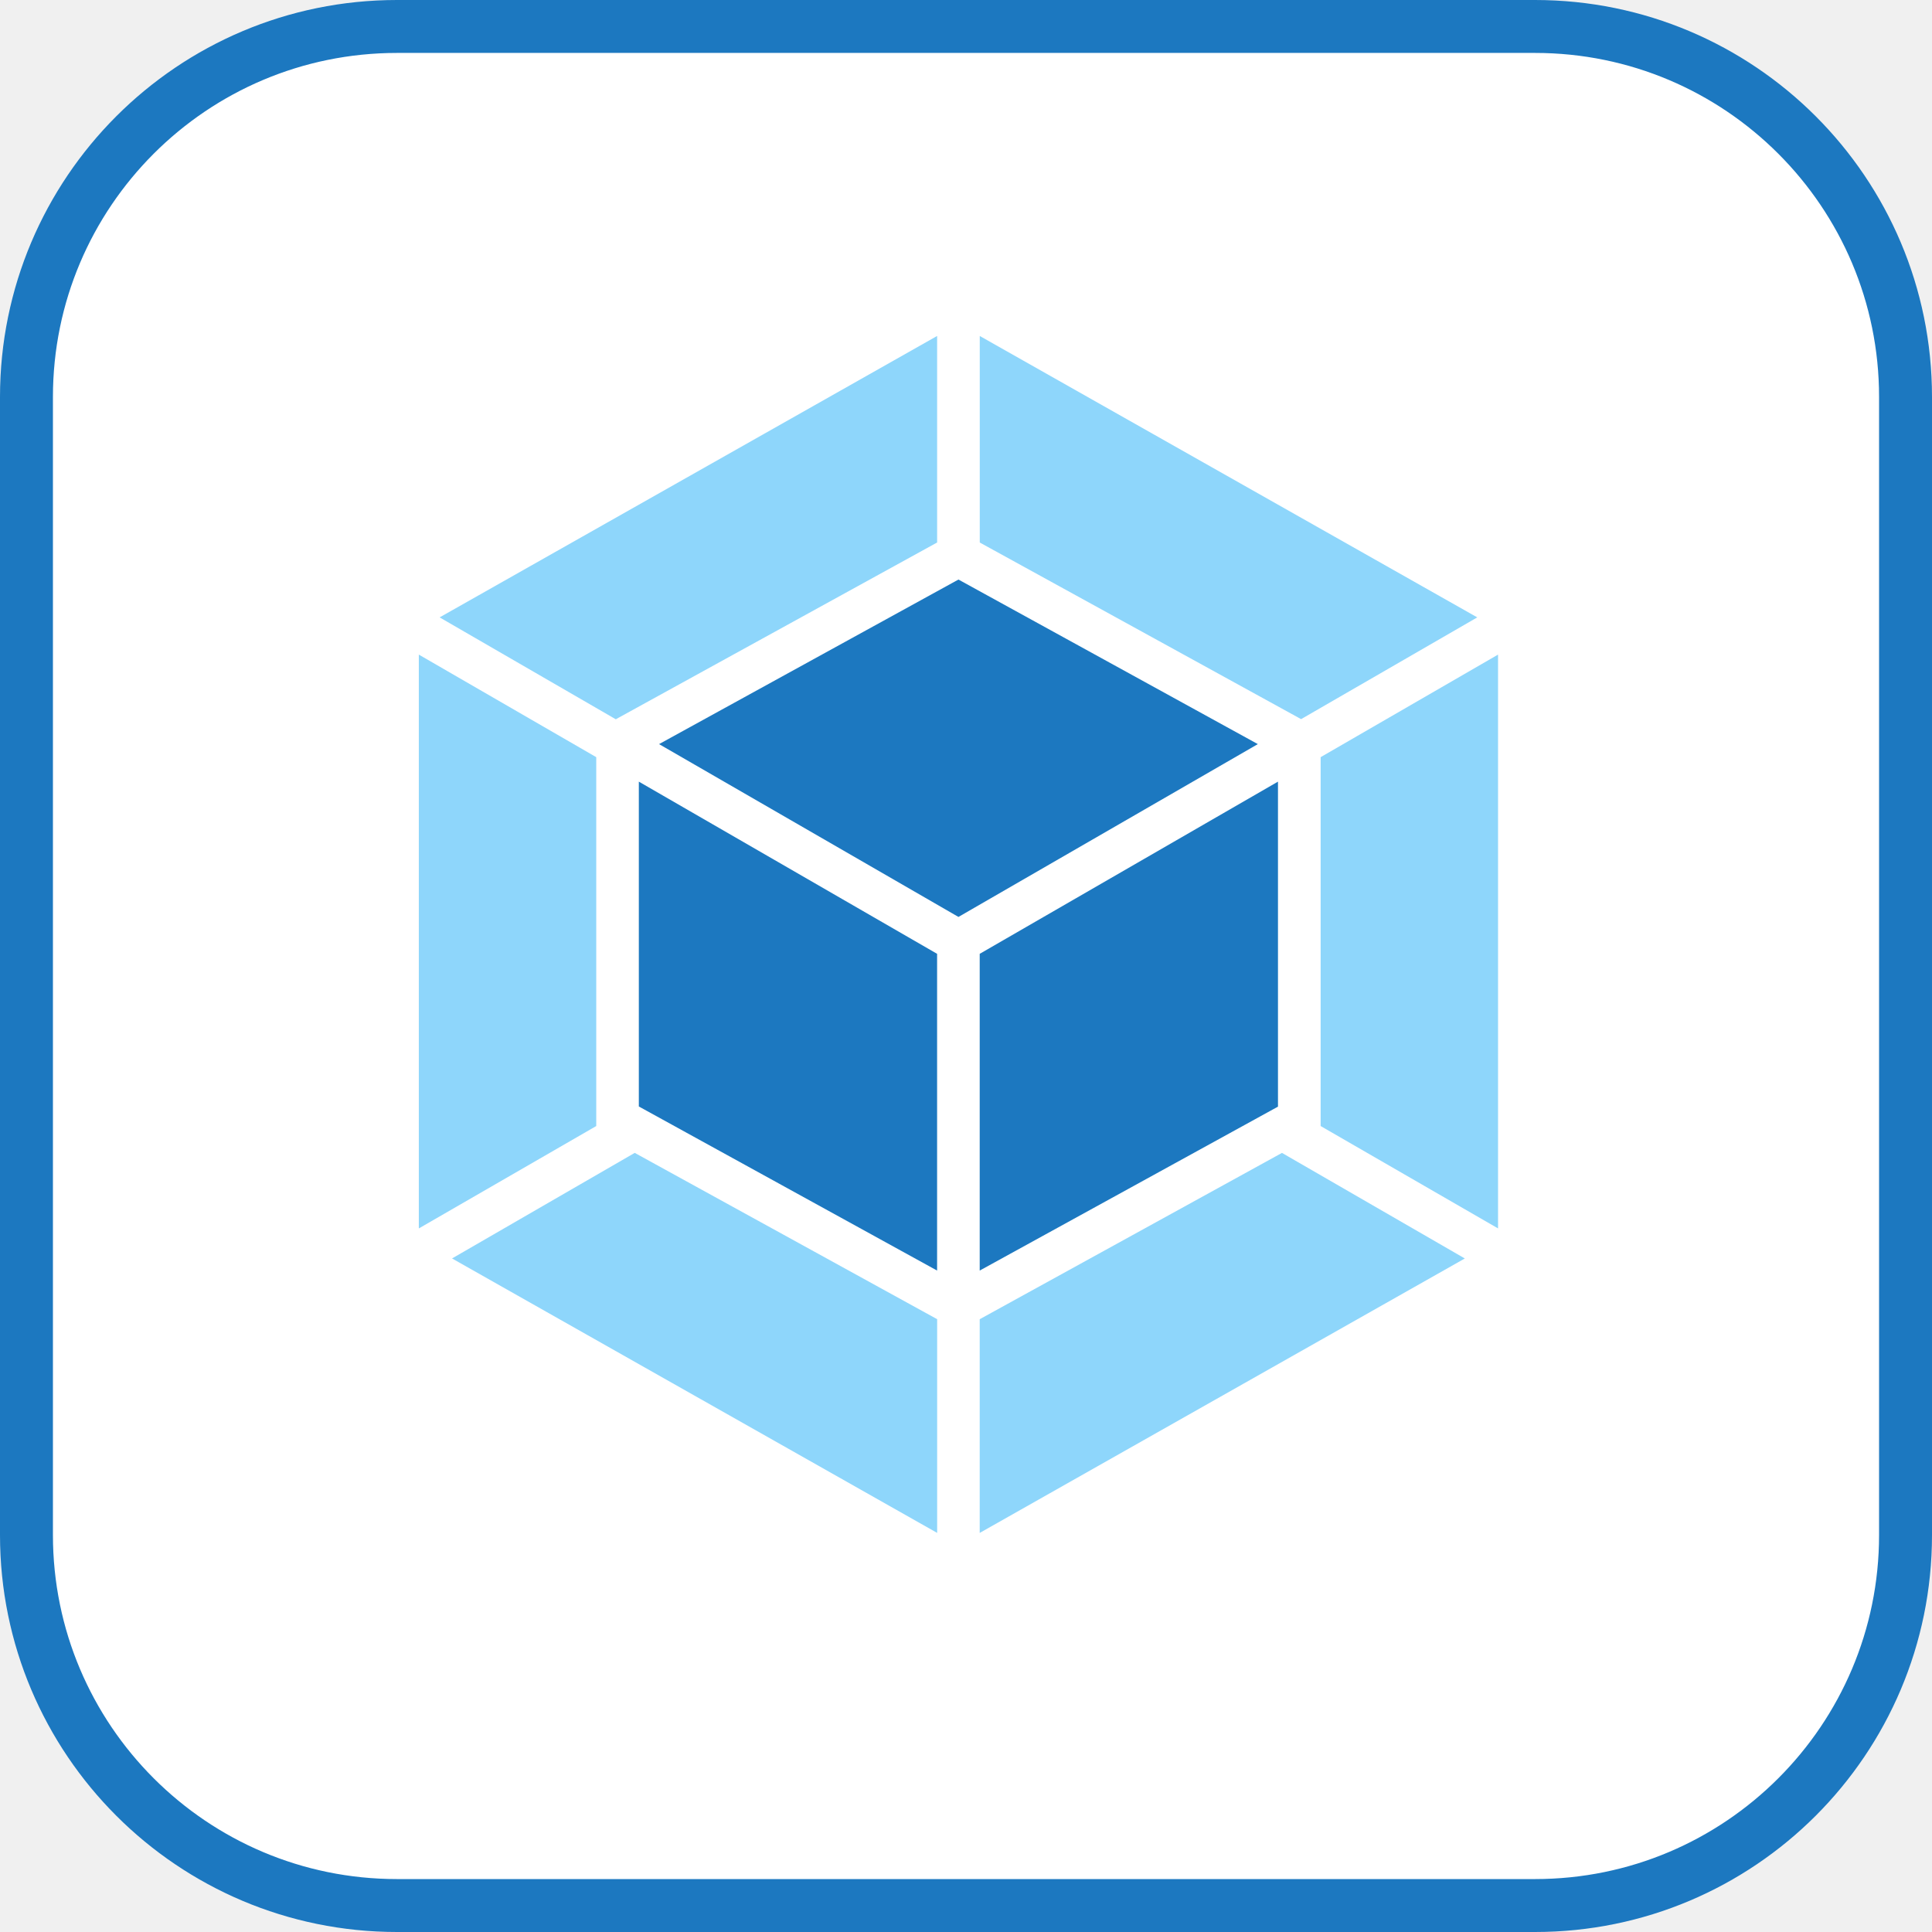
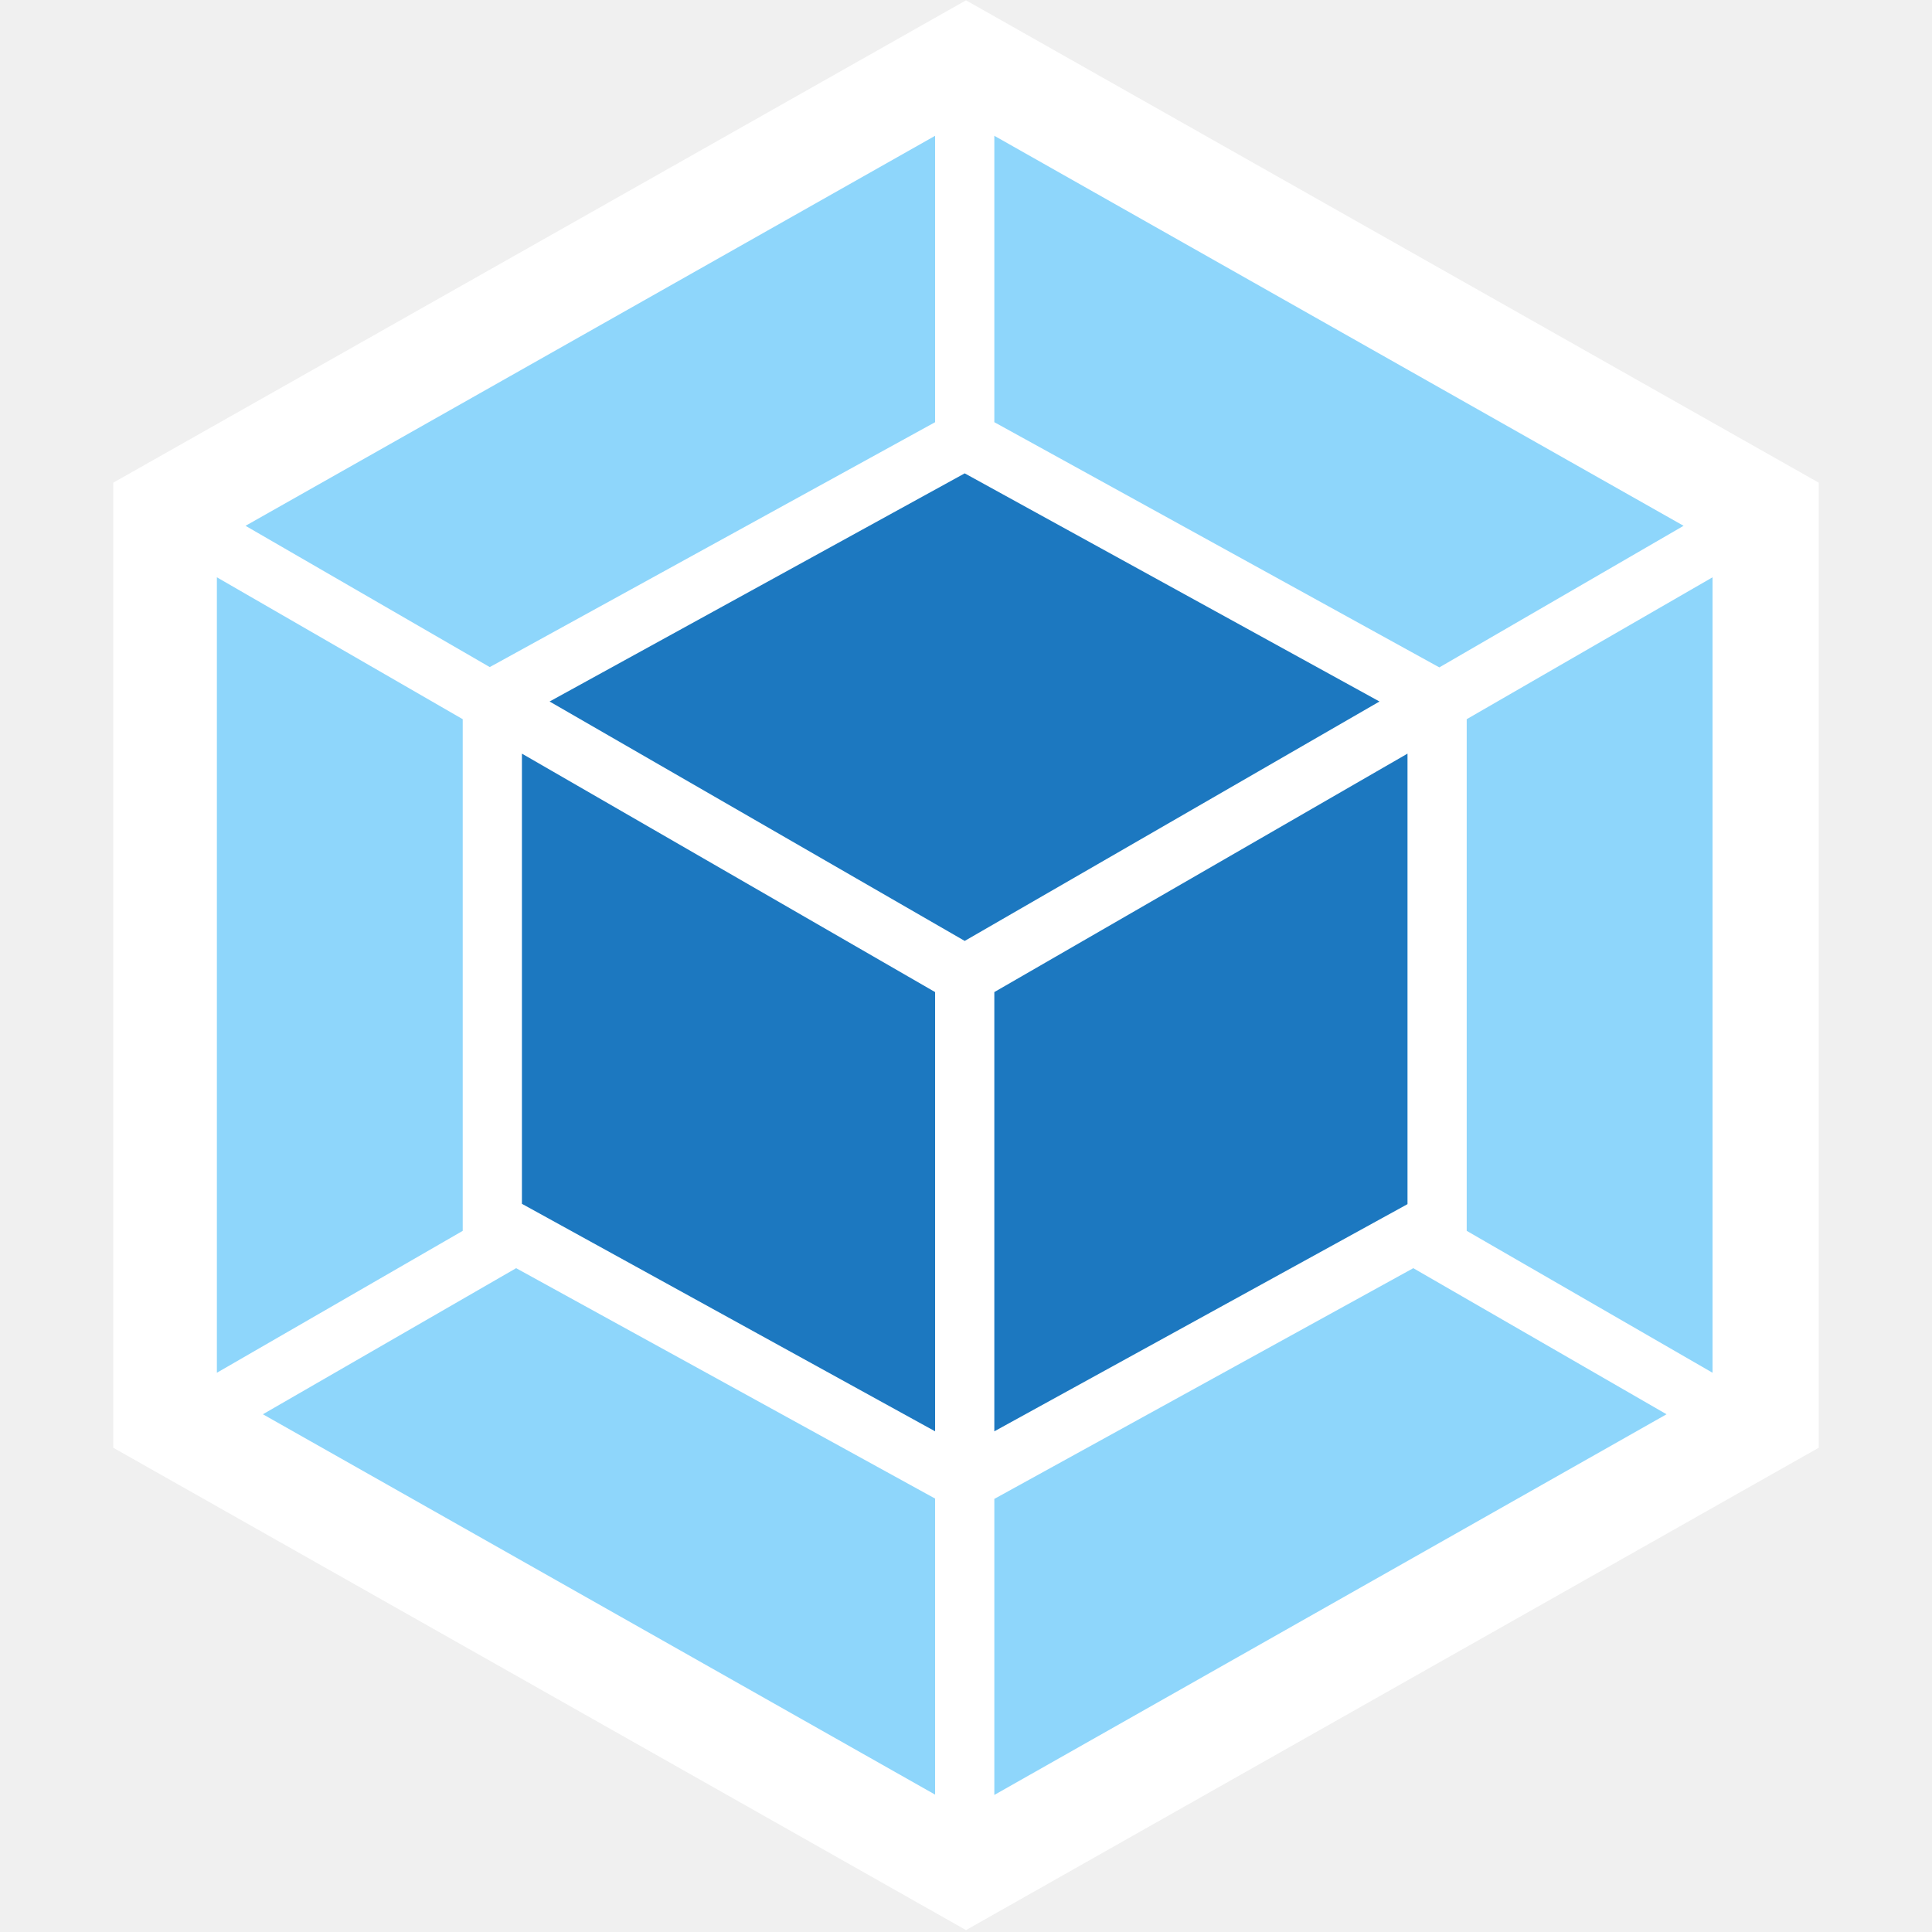
- <svg xmlns="http://www.w3.org/2000/svg" width="800" height="800" viewBox="0 0 73 73">
-   <g transform="translate(2 2)" fill-rule="nonzero" fill="none">
-     <rect stroke="#1C78C0" stroke-width="2" fill="#FFF" x="-1" y="-1" width="71" height="71" rx="14" />
-     <path fill="#FFF" d="m34.25 7 23.249 13.151v26.307L34.25 59.609 11 46.458V20.151z" />
-     <path d="m53.348 45.551-18.33 10.37v-8.075l11.421-6.284 6.909 3.989Zm1.255-1.135V22.734L47.9 26.609v13.938l6.704 3.869ZM15.08 45.55l18.33 10.37v-8.075l-11.427-6.284-6.903 3.989Zm-1.255-1.135V22.734l6.704 3.875v13.938l-6.704 3.869Zm.787-23.088 18.797-10.633v7.804l-12.045 6.626-.096.054-6.656-3.85Zm39.205 0L35.02 10.695v7.804l12.045 6.62.096.054 6.656-3.845Z" fill="#8ED6FB" />
-     <path d="m33.408 46.008-11.27-6.2V27.534l11.27 6.506v11.968Zm1.61 0 11.27-6.194v-12.28l-11.27 6.506v11.968ZM22.902 26.116l11.313-6.218 11.312 6.218-11.312 6.53-11.313-6.53Z" fill="#1C78C0" />
-   </g>
+ <svg xmlns="http://www.w3.org/2000/svg" width="800" height="800" viewBox="-17 0 290 290" preserveAspectRatio="xMidYMid">
+   <path fill="#FFF" d="m128 .048 128 72.405V217.31l-128 72.405L0 217.31V72.453z" />
+   <path d="m233.153 212.287-100.902 57.14V224.99l62.889-34.632 38.013 21.929Zm6.907-6.231V86.654l-36.902 21.3v76.8l36.902 21.302Zm-217.6 6.23 100.903 57.094v-44.438l-62.889-34.584-38.014 21.929Zm-6.907-6.23V86.654l36.903 21.3v76.8l-36.903 21.302Zm4.3-127.13 103.51-58.543v42.99L57.045 99.84l-.532.29-36.66-21.205Zm215.86 0L132.251 20.382v42.99l66.27 36.515.531.29 36.661-21.253Z" fill="#8ED6FB" />
+   <path d="m123.363 214.847-62.02-34.15v-67.574l62.02 35.792v65.932Zm8.888 0 62.02-34.101v-67.623l-62.02 35.792v65.932ZM65.497 105.298l62.31-34.246 62.26 34.246-62.26 35.937-62.31-35.937Z" fill="#1C78C0" />
</svg>
